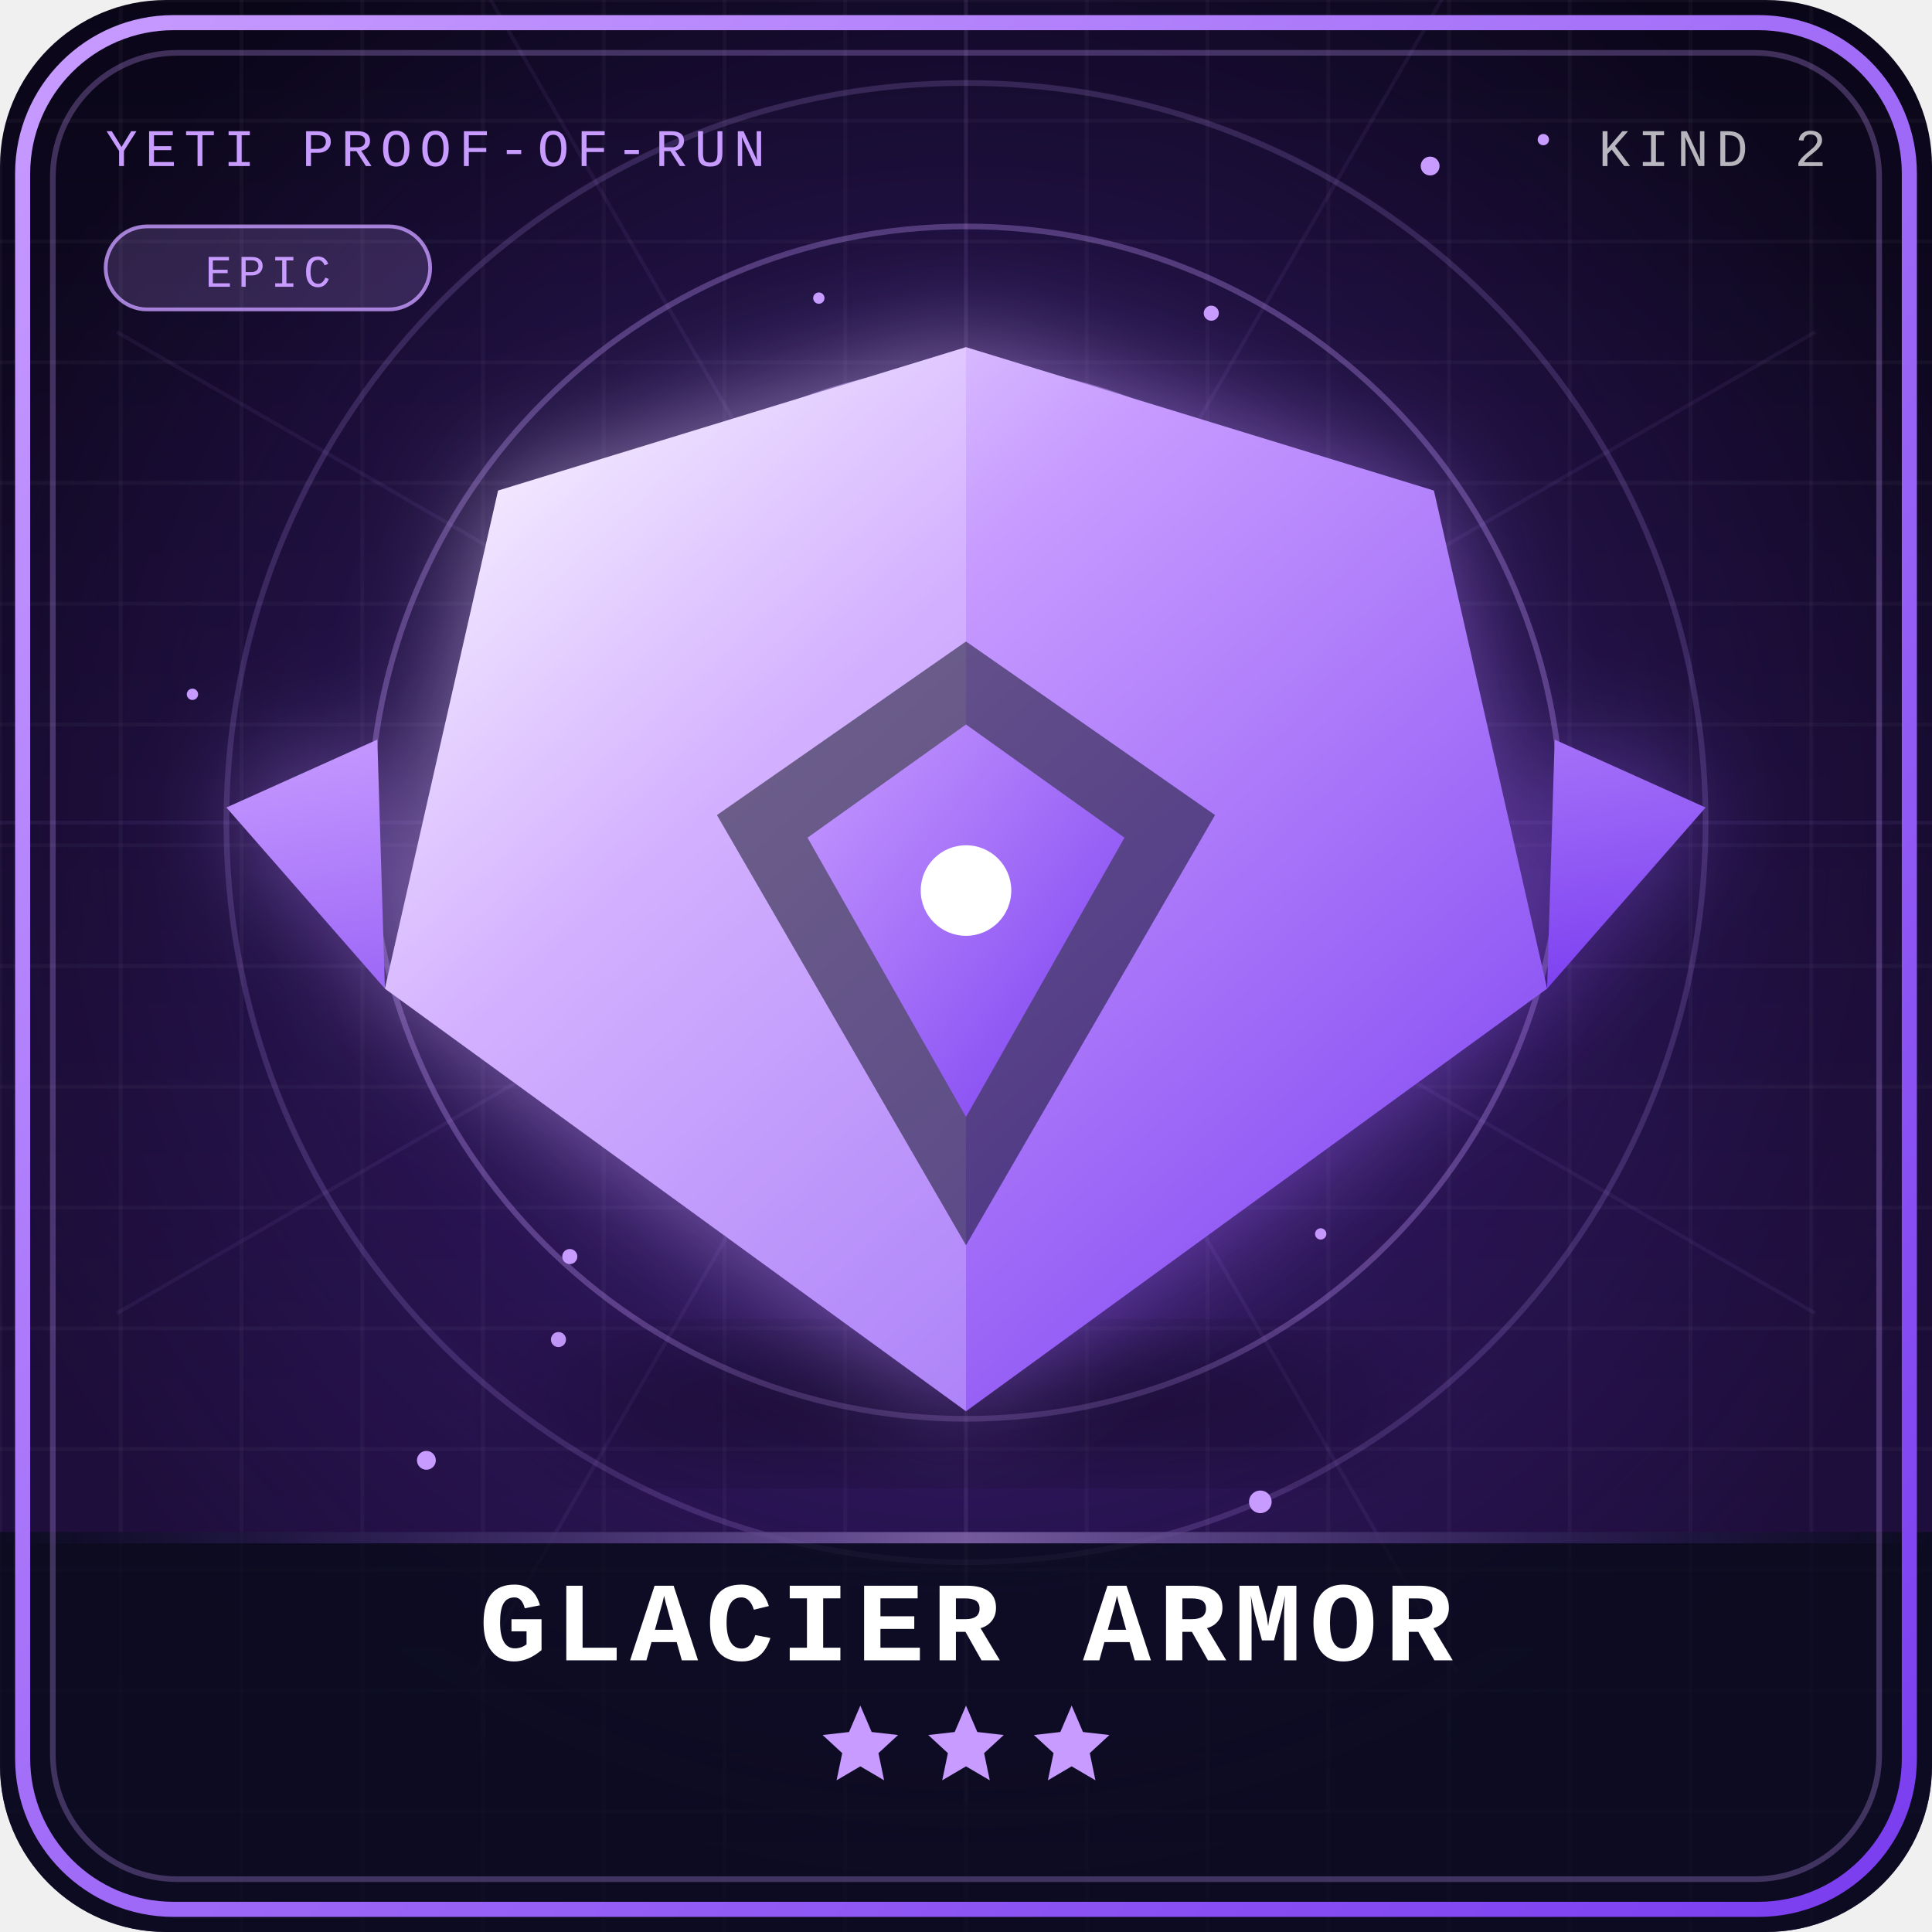
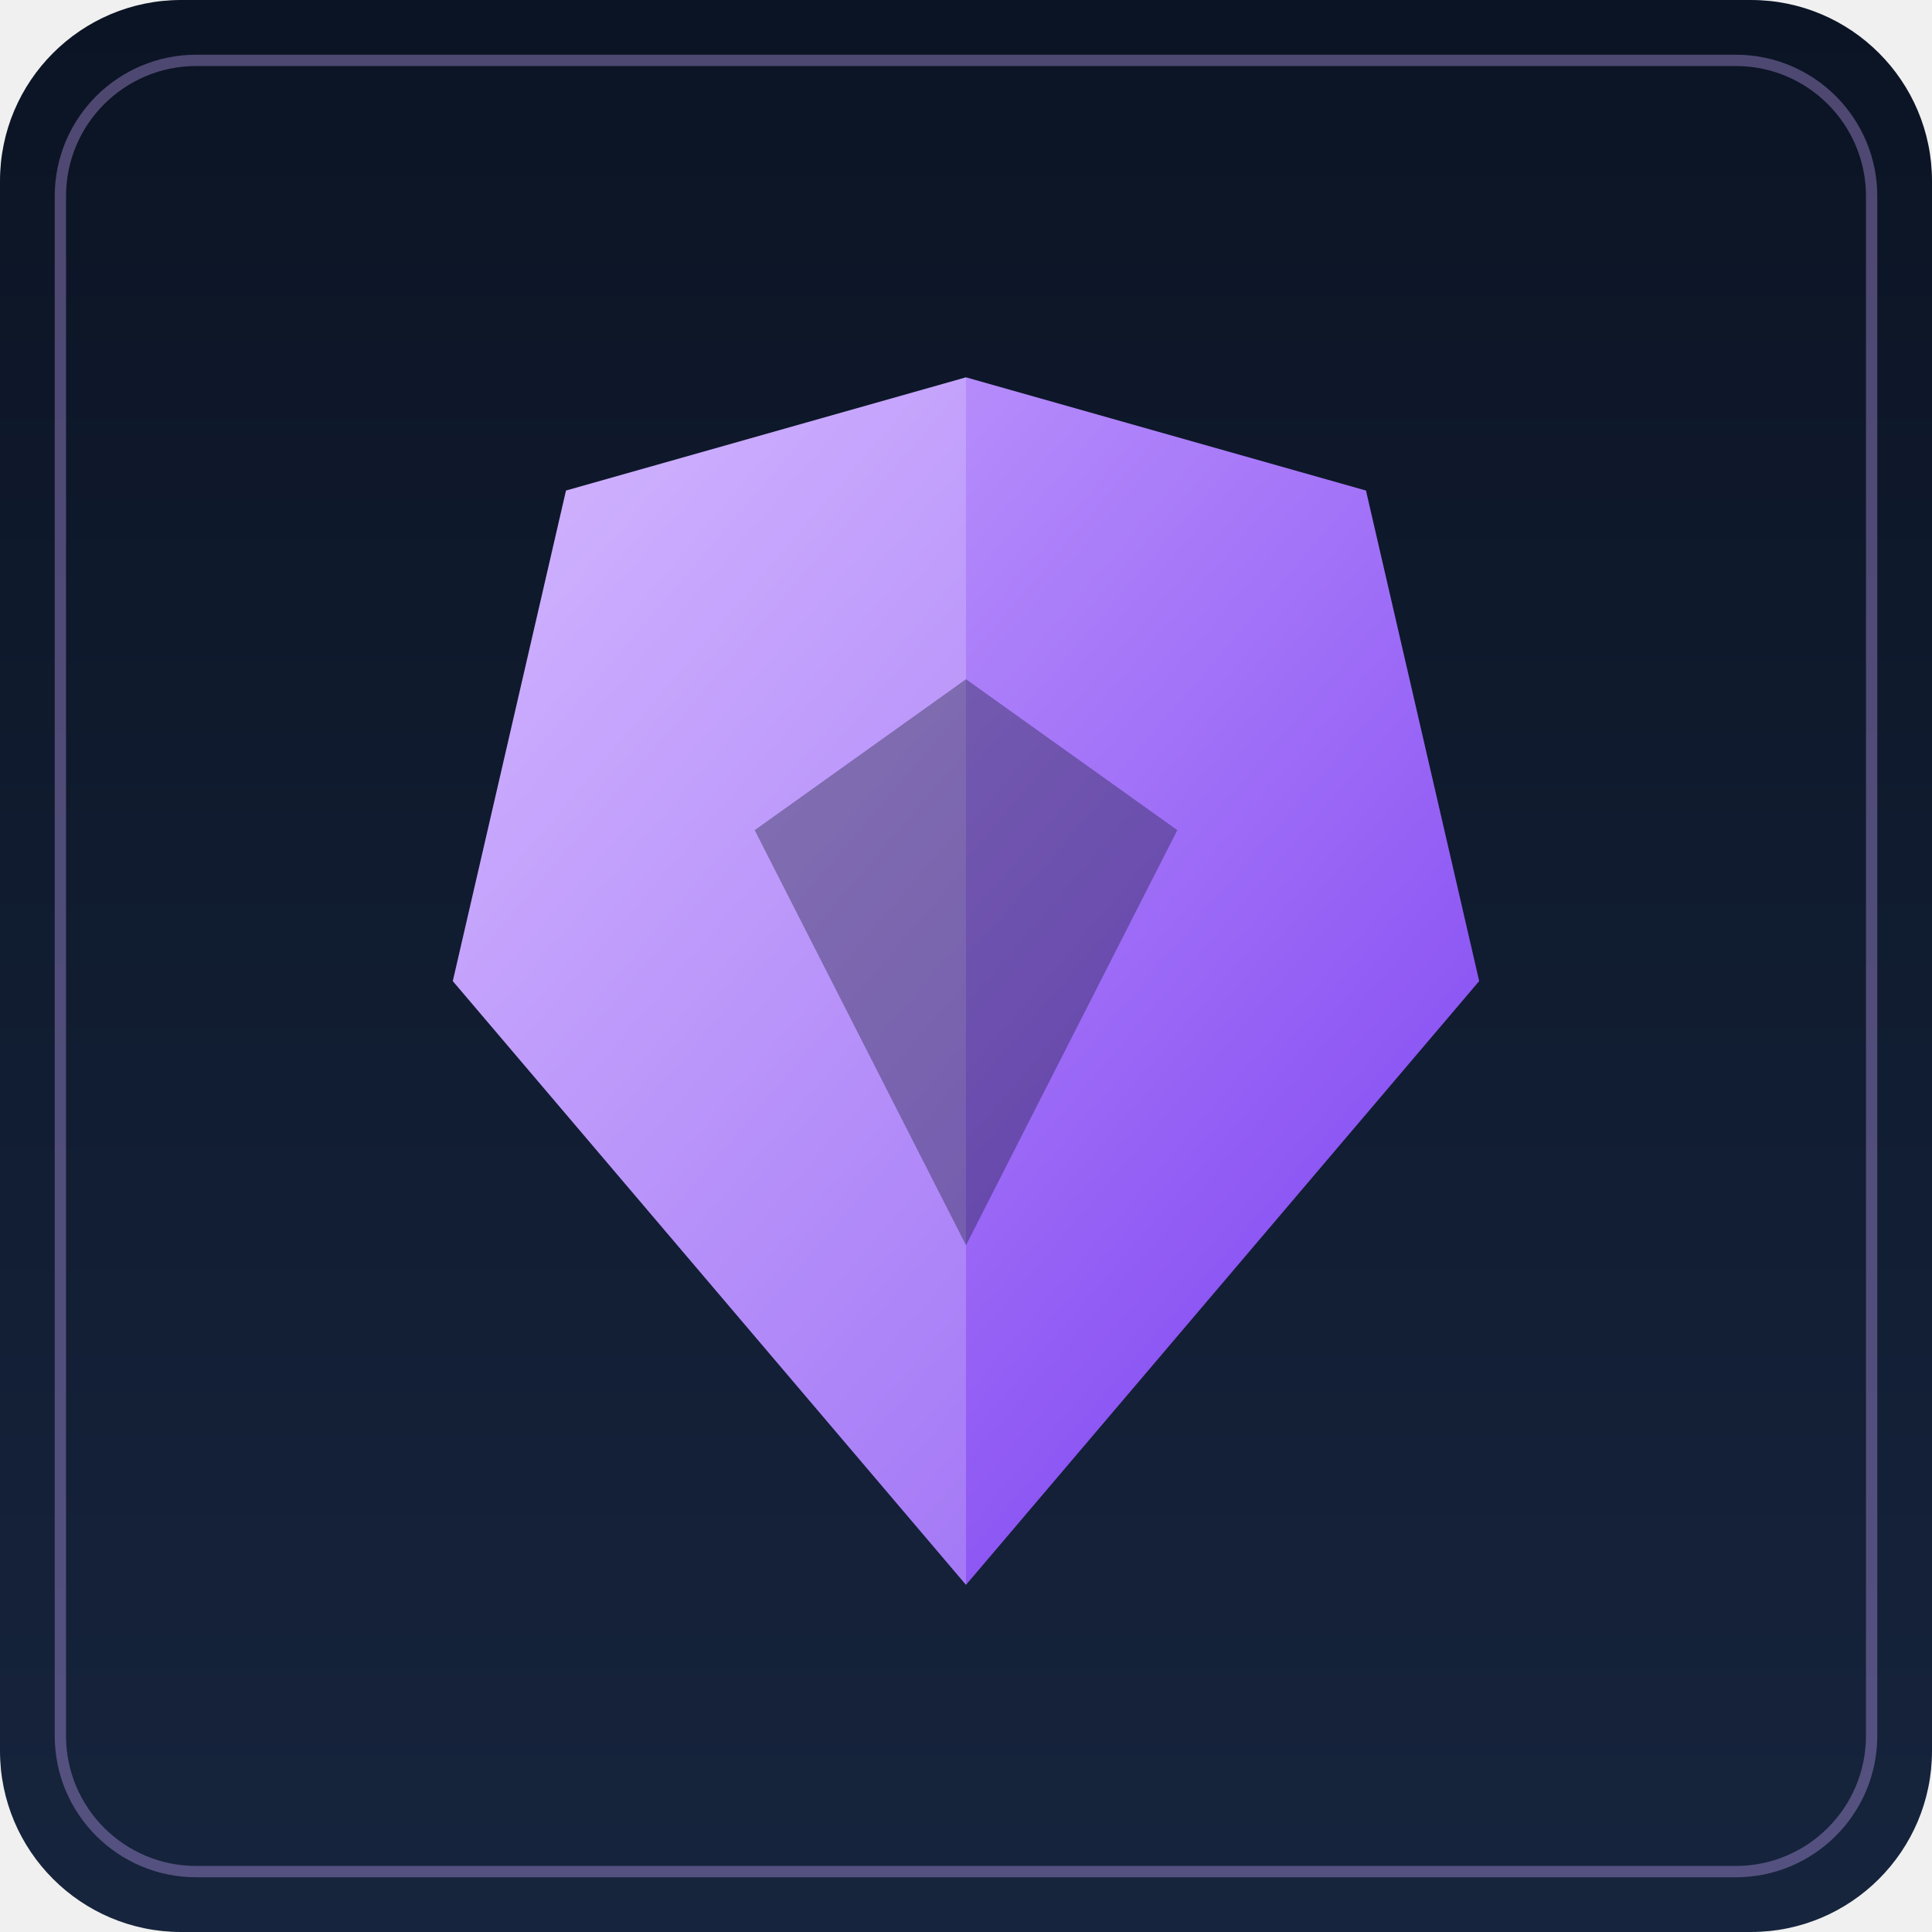
<svg xmlns="http://www.w3.org/2000/svg" viewBox="0 0 512 512">
  <defs>
    <linearGradient id="bg" x1="0" y1="0" x2="0" y2="1">
-       <stop offset="0" stop-color="#0a0618" />
-       <stop offset="1" stop-color="#241046" />
+       <stop offset="0" stop-color="#0b1424" />
+       <stop offset="1" stop-color="#16243d" />
    </linearGradient>
-     <radialGradient id="rg" cx="50%" cy="43%" r="55%">
-       <stop offset="0" stop-color="#c79bff" stop-opacity=".55" />
-       <stop offset=".55" stop-color="#7a3df0" stop-opacity=".16" />
-       <stop offset="1" stop-color="#7a3df0" stop-opacity="0" />
-     </radialGradient>
    <linearGradient id="g" x1="0" y1="0" x2="1" y2="1">
-       <stop offset="0" stop-color="#ffffff" />
-       <stop offset=".35" stop-color="#c79bff" />
+       <stop offset="0" stop-color="#c9a6ff" />
      <stop offset="1" stop-color="#7a3df0" />
    </linearGradient>
-     <linearGradient id="gd" x1="0" y1="0" x2="1" y2="1">
-       <stop offset="0" stop-color="#c79bff" />
-       <stop offset="1" stop-color="#7a3df0" />
-     </linearGradient>
-     <linearGradient id="bar" x1="0" y1="0" x2="1" y2="0">
-       <stop offset="0" stop-color="#7a3df0" stop-opacity=".0" />
-       <stop offset=".5" stop-color="#c79bff" stop-opacity=".55" />
-       <stop offset="1" stop-color="#7a3df0" stop-opacity=".0" />
-     </linearGradient>
-     <linearGradient id="sh" x1="0" y1="0" x2="1" y2="0">
-       <stop offset="0" stop-color="#fff" stop-opacity="0" />
-       <stop offset=".5" stop-color="#fff" stop-opacity=".22" />
-       <stop offset="1" stop-color="#fff" stop-opacity="0" />
-     </linearGradient>
-     <filter id="blur" x="-30%" y="-30%" width="160%" height="160%">
-       <feGaussianBlur stdDeviation="14" />
-     </filter>
-     <clipPath id="card">
-       <rect width="512" height="512" rx="44" />
-     </clipPath>
  </defs>
-   <g clip-path="url(#card)">
-     <rect width="512" height="512" fill="url(#bg)" />
-     <line x1="0" y1="0" x2="512" y2="0" stroke="#fff" stroke-opacity=".035" />
-     <line x1="0" y1="32" x2="512" y2="32" stroke="#fff" stroke-opacity=".035" />
-     <line x1="0" y1="64" x2="512" y2="64" stroke="#fff" stroke-opacity=".035" />
-     <line x1="0" y1="96" x2="512" y2="96" stroke="#fff" stroke-opacity=".035" />
-     <line x1="0" y1="128" x2="512" y2="128" stroke="#fff" stroke-opacity=".035" />
-     <line x1="0" y1="160" x2="512" y2="160" stroke="#fff" stroke-opacity=".035" />
-     <line x1="0" y1="192" x2="512" y2="192" stroke="#fff" stroke-opacity=".035" />
-     <line x1="0" y1="224" x2="512" y2="224" stroke="#fff" stroke-opacity=".035" />
-     <line x1="0" y1="256" x2="512" y2="256" stroke="#fff" stroke-opacity=".035" />
-     <line x1="0" y1="288" x2="512" y2="288" stroke="#fff" stroke-opacity=".035" />
-     <line x1="0" y1="320" x2="512" y2="320" stroke="#fff" stroke-opacity=".035" />
-     <line x1="0" y1="352" x2="512" y2="352" stroke="#fff" stroke-opacity=".035" />
-     <line x1="0" y1="384" x2="512" y2="384" stroke="#fff" stroke-opacity=".035" />
-     <line x1="0" y1="416" x2="512" y2="416" stroke="#fff" stroke-opacity=".035" />
-     <line x1="0" y1="448" x2="512" y2="448" stroke="#fff" stroke-opacity=".035" />
-     <line x1="0" y1="480" x2="512" y2="480" stroke="#fff" stroke-opacity=".035" />
-     <line x1="0" y1="0" x2="0" y2="512" stroke="#fff" stroke-opacity=".035" />
-     <line x1="32" y1="0" x2="32" y2="512" stroke="#fff" stroke-opacity=".035" />
-     <line x1="64" y1="0" x2="64" y2="512" stroke="#fff" stroke-opacity=".035" />
-     <line x1="96" y1="0" x2="96" y2="512" stroke="#fff" stroke-opacity=".035" />
-     <line x1="128" y1="0" x2="128" y2="512" stroke="#fff" stroke-opacity=".035" />
-     <line x1="160" y1="0" x2="160" y2="512" stroke="#fff" stroke-opacity=".035" />
-     <line x1="192" y1="0" x2="192" y2="512" stroke="#fff" stroke-opacity=".035" />
-     <line x1="224" y1="0" x2="224" y2="512" stroke="#fff" stroke-opacity=".035" />
-     <line x1="256" y1="0" x2="256" y2="512" stroke="#fff" stroke-opacity=".035" />
-     <line x1="288" y1="0" x2="288" y2="512" stroke="#fff" stroke-opacity=".035" />
-     <line x1="320" y1="0" x2="320" y2="512" stroke="#fff" stroke-opacity=".035" />
-     <line x1="352" y1="0" x2="352" y2="512" stroke="#fff" stroke-opacity=".035" />
-     <line x1="384" y1="0" x2="384" y2="512" stroke="#fff" stroke-opacity=".035" />
-     <line x1="416" y1="0" x2="416" y2="512" stroke="#fff" stroke-opacity=".035" />
-     <line x1="448" y1="0" x2="448" y2="512" stroke="#fff" stroke-opacity=".035" />
-     <line x1="480" y1="0" x2="480" y2="512" stroke="#fff" stroke-opacity=".035" />
-     <rect width="512" height="512" fill="url(#rg)" />
-     <line x1="256" y1="218" x2="516" y2="218" stroke="#c79bff" stroke-opacity=".07" />
-     <line x1="256" y1="218" x2="481" y2="348" stroke="#c79bff" stroke-opacity=".07" />
-     <line x1="256" y1="218" x2="386" y2="443" stroke="#c79bff" stroke-opacity=".07" />
-     <line x1="256" y1="218" x2="256" y2="478" stroke="#c79bff" stroke-opacity=".07" />
-     <line x1="256" y1="218" x2="126" y2="443" stroke="#c79bff" stroke-opacity=".07" />
-     <line x1="256" y1="218" x2="31" y2="348" stroke="#c79bff" stroke-opacity=".07" />
-     <line x1="256" y1="218" x2="-4" y2="218" stroke="#c79bff" stroke-opacity=".07" />
-     <line x1="256" y1="218" x2="31" y2="88" stroke="#c79bff" stroke-opacity=".07" />
-     <line x1="256" y1="218" x2="126" y2="-7" stroke="#c79bff" stroke-opacity=".07" />
-     <line x1="256" y1="218" x2="256" y2="-42" stroke="#c79bff" stroke-opacity=".07" />
-     <line x1="256" y1="218" x2="386" y2="-7" stroke="#c79bff" stroke-opacity=".07" />
-     <line x1="256" y1="218" x2="481" y2="88" stroke="#c79bff" stroke-opacity=".07" />
-     <circle cx="256" cy="218" r="120" fill="none" stroke="#c79bff" stroke-opacity="0.5" stroke-width="1.5" />
-     <circle cx="256" cy="218" r="158" fill="none" stroke="#c79bff" stroke-opacity="0.32" stroke-width="1.5" />
-     <circle cx="256" cy="218" r="196" fill="none" stroke="#c79bff" stroke-opacity="0.18" stroke-width="1.5" />
-     <circle cx="151" cy="333" r="2" fill="#c79bff">
-       <animate attributeName="opacity" values="0.1;0.95;0.1" dur="3.8s" begin="-2.4s" repeatCount="indefinite" />
-       <animateTransform attributeName="transform" type="translate" values="0 0;0 -18;0 0" dur="6.5s" begin="-2.4s" repeatCount="indefinite" />
-     </circle>
-     <circle cx="350" cy="327" r="1.5" fill="#c79bff">
-       <animate attributeName="opacity" values="0.1;0.95;0.1" dur="4.6s" begin="-3.6s" repeatCount="indefinite" />
-       <animateTransform attributeName="transform" type="translate" values="0 0;0 -18;0 0" dur="7.9s" begin="-3.6s" repeatCount="indefinite" />
-     </circle>
-     <circle cx="270" cy="162" r="2" fill="#c79bff">
-       <animate attributeName="opacity" values="0.1;0.95;0.1" dur="3.2s" begin="-2.9s" repeatCount="indefinite" />
-       <animateTransform attributeName="transform" type="translate" values="0 0;0 -18;0 0" dur="5.4s" begin="-2.9s" repeatCount="indefinite" />
-     </circle>
-     <circle cx="306" cy="311" r="3" fill="#c79bff">
-       <animate attributeName="opacity" values="0.1;0.95;0.1" dur="3.9s" begin="-3.4s" repeatCount="indefinite" />
-       <animateTransform attributeName="transform" type="translate" values="0 0;0 -18;0 0" dur="6.6s" begin="-3.4s" repeatCount="indefinite" />
-     </circle>
-     <circle cx="148" cy="355" r="2" fill="#c79bff">
-       <animate attributeName="opacity" values="0.1;0.95;0.1" dur="5.5s" begin="-2.1s" repeatCount="indefinite" />
-       <animateTransform attributeName="transform" type="translate" values="0 0;0 -18;0 0" dur="9.4s" begin="-2.1s" repeatCount="indefinite" />
-     </circle>
-     <circle cx="409" cy="37" r="1.5" fill="#c79bff">
-       <animate attributeName="opacity" values="0.1;0.95;0.1" dur="3.1s" begin="-3.8s" repeatCount="indefinite" />
-       <animateTransform attributeName="transform" type="translate" values="0 0;0 -18;0 0" dur="5.2s" begin="-3.8s" repeatCount="indefinite" />
-     </circle>
-     <circle cx="51" cy="184" r="1.5" fill="#c79bff">
-       <animate attributeName="opacity" values="0.1;0.95;0.1" dur="5.4s" begin="-1.1s" repeatCount="indefinite" />
-       <animateTransform attributeName="transform" type="translate" values="0 0;0 -18;0 0" dur="9.2s" begin="-1.1s" repeatCount="indefinite" />
-     </circle>
-     <circle cx="334" cy="398" r="3" fill="#c79bff">
-       <animate attributeName="opacity" values="0.1;0.95;0.1" dur="5.0s" begin="-3.7s" repeatCount="indefinite" />
-       <animateTransform attributeName="transform" type="translate" values="0 0;0 -18;0 0" dur="8.5s" begin="-3.7s" repeatCount="indefinite" />
-     </circle>
-     <circle cx="232" cy="325" r="3" fill="#c79bff">
-       <animate attributeName="opacity" values="0.1;0.95;0.1" dur="5.9s" begin="-0.5s" repeatCount="indefinite" />
-       <animateTransform attributeName="transform" type="translate" values="0 0;0 -18;0 0" dur="10.0s" begin="-0.5s" repeatCount="indefinite" />
-     </circle>
-     <circle cx="217" cy="79" r="1.5" fill="#c79bff">
-       <animate attributeName="opacity" values="0.1;0.95;0.1" dur="3.0s" begin="-0.9s" repeatCount="indefinite" />
-       <animateTransform attributeName="transform" type="translate" values="0 0;0 -18;0 0" dur="5.1s" begin="-0.9s" repeatCount="indefinite" />
-     </circle>
-     <circle cx="374" cy="253" r="2.5" fill="#c79bff">
-       <animate attributeName="opacity" values="0.1;0.95;0.1" dur="4.0s" begin="-3.3s" repeatCount="indefinite" />
-       <animateTransform attributeName="transform" type="translate" values="0 0;0 -18;0 0" dur="6.8s" begin="-3.3s" repeatCount="indefinite" />
-     </circle>
-     <circle cx="323" cy="209" r="3" fill="#c79bff">
-       <animate attributeName="opacity" values="0.1;0.95;0.1" dur="4.5s" begin="-3.6s" repeatCount="indefinite" />
-       <animateTransform attributeName="transform" type="translate" values="0 0;0 -18;0 0" dur="7.7s" begin="-3.6s" repeatCount="indefinite" />
-     </circle>
-     <circle cx="379" cy="44" r="2.5" fill="#c79bff">
-       <animate attributeName="opacity" values="0.1;0.95;0.1" dur="6.0s" begin="-2.7s" repeatCount="indefinite" />
-       <animateTransform attributeName="transform" type="translate" values="0 0;0 -18;0 0" dur="10.1s" begin="-2.7s" repeatCount="indefinite" />
-     </circle>
-     <circle cx="113" cy="387" r="2.5" fill="#c79bff">
-       <animate attributeName="opacity" values="0.1;0.95;0.1" dur="5.9s" begin="-3.6s" repeatCount="indefinite" />
-       <animateTransform attributeName="transform" type="translate" values="0 0;0 -18;0 0" dur="10.0s" begin="-3.6s" repeatCount="indefinite" />
-     </circle>
-     <circle cx="321" cy="83" r="2" fill="#c79bff">
-       <animate attributeName="opacity" values="0.1;0.95;0.1" dur="4.7s" begin="-4.0s" repeatCount="indefinite" />
-       <animateTransform attributeName="transform" type="translate" values="0 0;0 -18;0 0" dur="8.0s" begin="-4.0s" repeatCount="indefinite" />
-     </circle>
-     <circle cx="166" cy="175" r="1.5" fill="#c79bff">
-       <animate attributeName="opacity" values="0.1;0.95;0.1" dur="2.7s" begin="-3.4s" repeatCount="indefinite" />
-       <animateTransform attributeName="transform" type="translate" values="0 0;0 -18;0 0" dur="4.6s" begin="-3.4s" repeatCount="indefinite" />
-     </circle>
-     <ellipse cx="256" cy="372" rx="110" ry="14" fill="#000" opacity=".45" filter="url(#blur)" />
-     <g>
-       <animateTransform attributeName="transform" type="translate" values="0 0;0 -9;0 0" dur="3.6s" repeatCount="indefinite" />
-       <g filter="url(#blur)" opacity=".5">
-         <g>
-           <path d="M132 130 L256 92 L380 130 L410 262 L256 374 L102 262 Z" fill="url(#g)" />
-           <path d="M256 92 L256 374 L102 262 L132 130 Z" fill="#fff" fill-opacity=".22" />
-           <path d="M190 216 L256 170 L322 216 L256 330 Z" fill="#050a16" fill-opacity=".5" />
-           <path d="M214 222 L256 192 L298 222 L256 296 Z" fill="url(#gd)" />
-           <path d="M102 262 L60 214 L100 196 Z M410 262 L452 214 L412 196 Z" fill="url(#gd)" />
-           <circle cx="256" cy="236" r="12" fill="#fff" />
-         </g>
-       </g>
-       <g>
-         <path d="M132 130 L256 92 L380 130 L410 262 L256 374 L102 262 Z" fill="url(#g)" />
-         <path d="M256 92 L256 374 L102 262 L132 130 Z" fill="#fff" fill-opacity=".22" />
-         <path d="M190 216 L256 170 L322 216 L256 330 Z" fill="#050a16" fill-opacity=".5" />
-         <path d="M214 222 L256 192 L298 222 L256 296 Z" fill="url(#gd)" />
-         <path d="M102 262 L60 214 L100 196 Z M410 262 L452 214 L412 196 Z" fill="url(#gd)" />
-         <circle cx="256" cy="236" r="12" fill="#fff" />
-       </g>
-     </g>
-     <rect x="0" y="406" width="512" height="106" fill="#050a16" fill-opacity=".72" />
-     <rect x="0" y="406" width="512" height="3" fill="url(#bar)" />
-     <text x="256" y="440" text-anchor="middle" font-family="'Silkscreen','Courier New',monospace" font-size="30" font-weight="700" fill="#ffffff" letter-spacing="2">GLACIER ARMOR</text>
-     <path d="M228 452 l3 7 7 .8-5.2 4.8 1.5 7.2-6.3-3.7-6.3 3.7 1.5-7.2-5.2-4.8 7-.8z" fill="#c79bff" />
-     <path d="M256 452 l3 7 7 .8-5.2 4.8 1.5 7.2-6.3-3.7-6.3 3.7 1.5-7.2-5.2-4.8 7-.8z" fill="#c79bff" />
-     <path d="M284 452 l3 7 7 .8-5.2 4.8 1.5 7.2-6.3-3.7-6.3 3.7 1.5-7.2-5.2-4.8 7-.8z" fill="#c79bff" />
-     <text x="28" y="44" font-family="'Silkscreen','Courier New',monospace" font-size="14" fill="#c79bff" letter-spacing="2">YETI PROOF-OF-RUN</text>
-     <text x="484" y="44" text-anchor="end" font-family="'Silkscreen','Courier New',monospace" font-size="14" fill="#fff" fill-opacity=".7" letter-spacing="2">KIND 2</text>
-     <rect x="28" y="60" width="86" height="22" rx="11" fill="#c79bff" fill-opacity=".18" stroke="#c79bff" stroke-opacity=".8" />
-     <text x="71" y="76" text-anchor="middle" font-family="'Silkscreen','Courier New',monospace" font-size="12" fill="#c79bff" letter-spacing="1.5">EPIC</text>
-     <rect x="-200" y="0" width="90" height="512" fill="url(#sh)" transform="skewX(-20)" clip-path="url(#card)">
-       <animate attributeName="x" values="-200;620;620" keyTimes="0;.45;1" dur="5s" repeatCount="indefinite" />
-     </rect>
-   </g>
-   <rect x="6" y="6" width="500" height="500" rx="40" fill="none" stroke="url(#gd)" stroke-width="4" />
-   <rect x="14" y="14" width="484" height="484" rx="33" fill="none" stroke="#c79bff" stroke-opacity=".28" stroke-width="1.5" />
+   <rect width="512" height="512" rx="48" fill="url(#bg)" />
+   <rect x="16" y="16" width="480" height="480" rx="36" fill="none" stroke="#c9a6ff" stroke-opacity=".35" stroke-width="3" />
+   <path d="M150 130 L256 100 L362 130 L392 260 L256 420 L120 260 Z" fill="url(#g)" />
+   <path d="M256 100 L256 420 L120 260 L150 130 Z" fill="#fff" fill-opacity=".2" />
+   <path d="M200 220 L256 180 L312 220 L256 330 Z" fill="#0b1424" opacity=".35" />
</svg>
